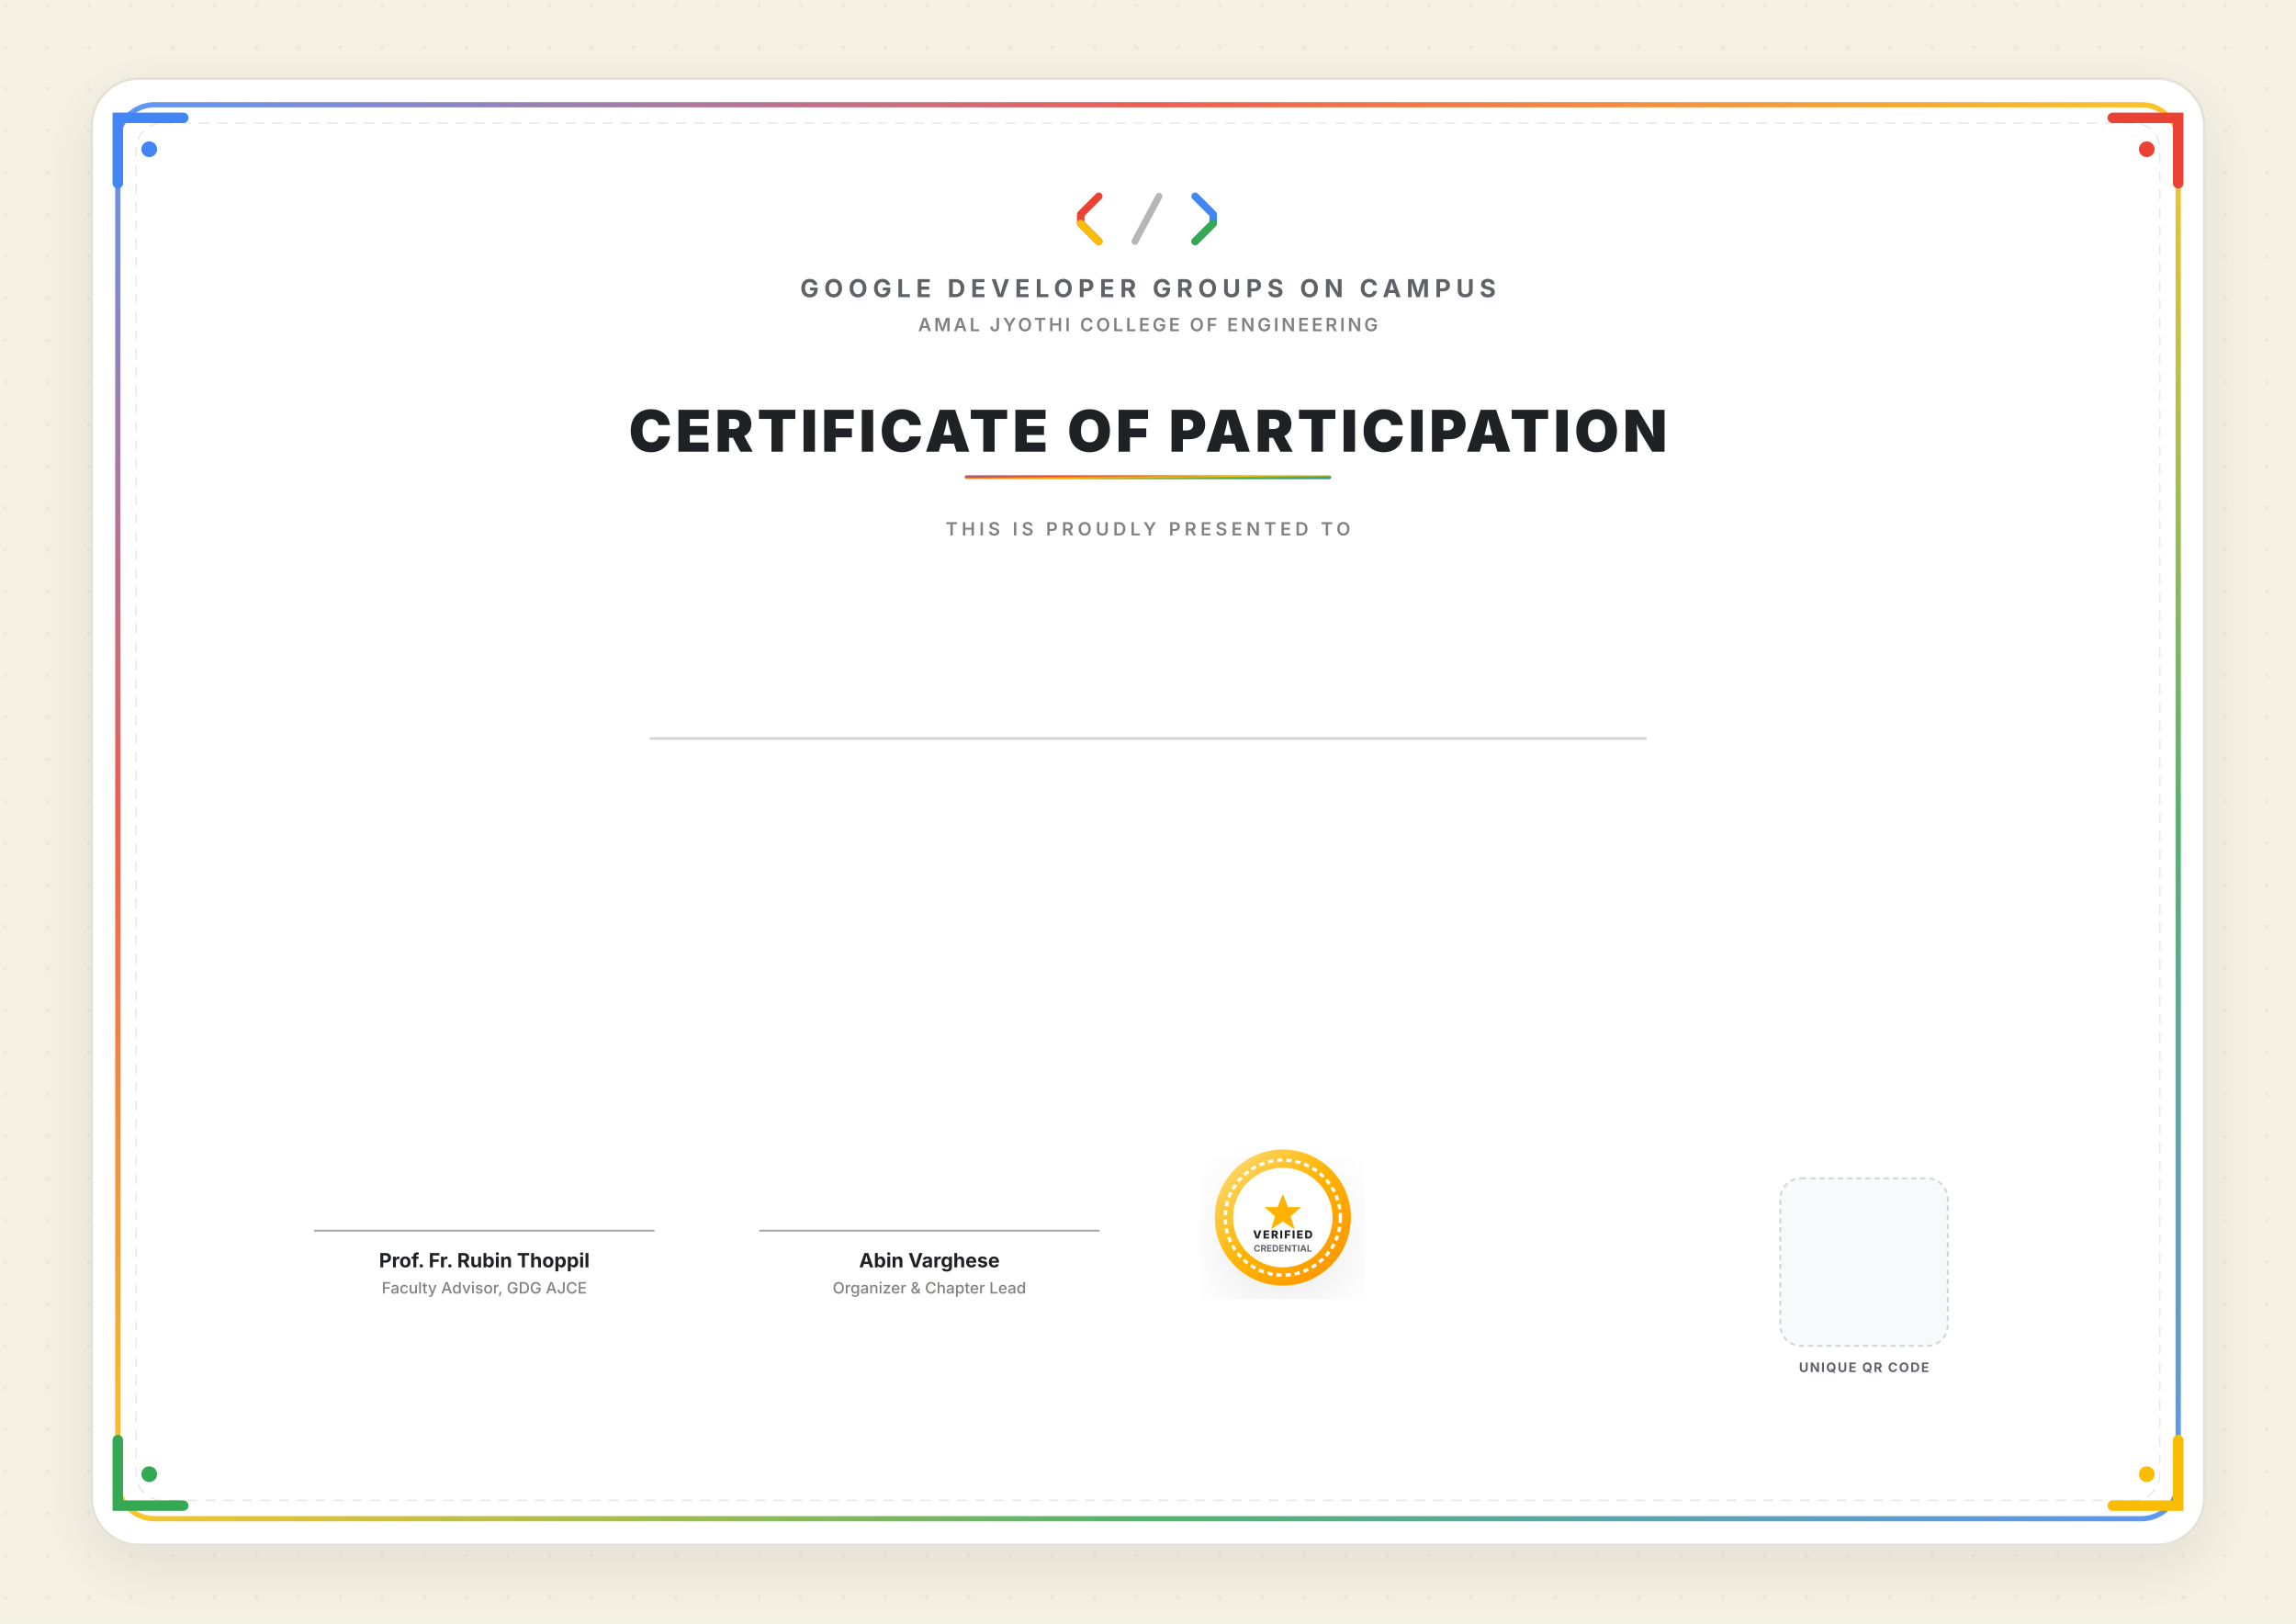
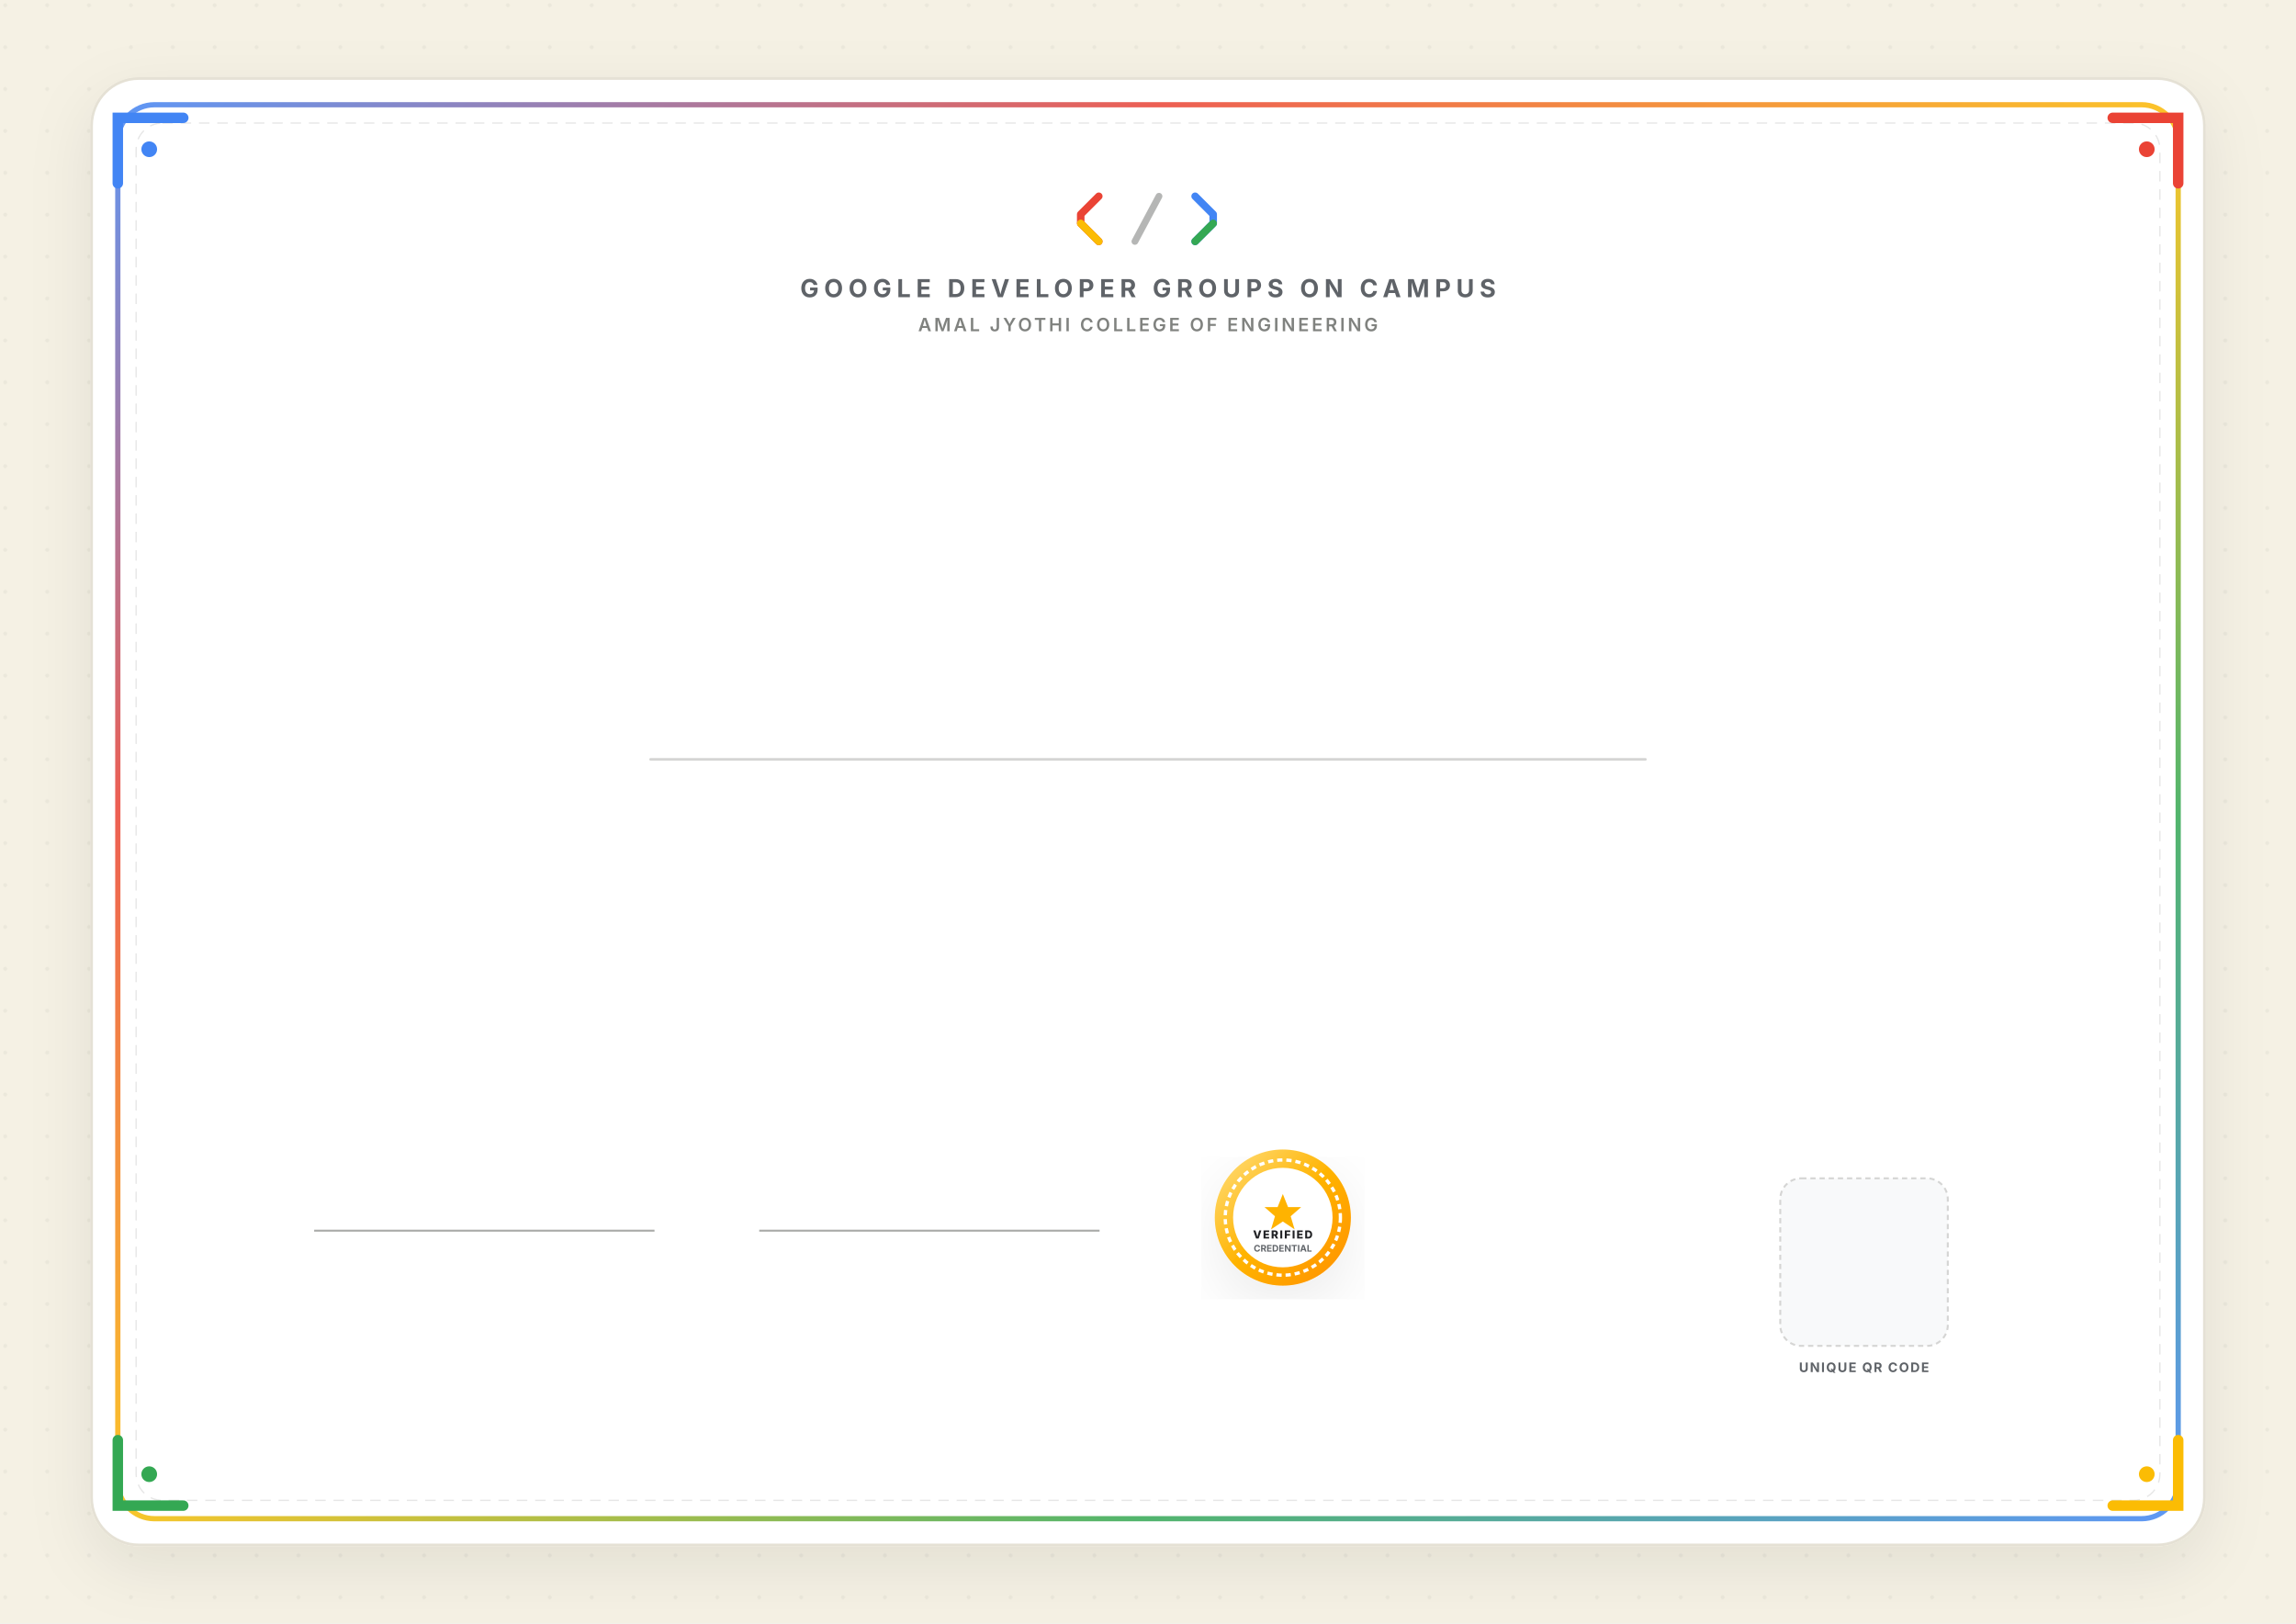
<svg xmlns="http://www.w3.org/2000/svg" viewBox="0 0 1754 1240" width="1754" height="1240" style="background:#f9f7f2; font-family:'Inter', -apple-system, sans-serif;">
  <defs>
    <linearGradient id="frameGoogleBorder" x1="0%" y1="0%" x2="100%" y2="100%">
      <stop offset="0%" stop-color="#4285F4" />
      <stop offset="25%" stop-color="#EA4335" />
      <stop offset="50%" stop-color="#FBBC04" />
      <stop offset="75%" stop-color="#34A853" />
      <stop offset="100%" stop-color="#4285F4" />
    </linearGradient>
    <linearGradient id="frameGoldSeal" x1="0%" y1="0%" x2="100%" y2="100%">
      <stop offset="0%" stop-color="#FFE082" />
      <stop offset="50%" stop-color="#FFB300" />
      <stop offset="100%" stop-color="#FF8F00" />
    </linearGradient>
    <filter id="frameCardShadow" x="-10%" y="-10%" width="120%" height="120%">
      <feDropShadow dx="0" dy="16" stdDeviation="24" flood-color="#2c2e2a" flood-opacity="0.08" />
    </filter>
  </defs>
  <rect width="1754" height="1240" fill="#f5f1e4" />
  <g opacity="0.05">
    <pattern id="frameDotPattern" x="0" y="0" width="32" height="32" patternUnits="userSpaceOnUse">
      <circle cx="4" cy="4" r="1.5" fill="#2c2e2a" />
    </pattern>
    <rect width="1754" height="1240" fill="url(#frameDotPattern)" />
  </g>
  <rect x="70" y="60" width="1614" height="1120" rx="36" fill="#ffffff" filter="url(#frameCardShadow)" stroke="#e5e1d5" stroke-width="2" />
  <rect x="90" y="80" width="1574" height="1080" rx="28" fill="none" stroke="url(#frameGoogleBorder)" stroke-width="4" stroke-opacity="0.85" />
  <rect x="104" y="94" width="1546" height="1052" rx="20" fill="none" stroke="#2c2e2a" stroke-width="1" stroke-opacity="0.12" stroke-dasharray="8 6" />
  <path d="M 90 140 L 90 90 L 140 90" fill="none" stroke="#4285F4" stroke-width="8" stroke-linecap="round" />
  <circle cx="114" cy="114" r="6" fill="#4285F4" />
  <path d="M 1614 90 L 1664 90 L 1664 140" fill="none" stroke="#EA4335" stroke-width="8" stroke-linecap="round" />
  <circle cx="1640" cy="114" r="6" fill="#EA4335" />
  <path d="M 90 1100 L 90 1150 L 140 1150" fill="none" stroke="#34A853" stroke-width="8" stroke-linecap="round" />
  <circle cx="114" cy="1126" r="6" fill="#34A853" />
  <path d="M 1664 1100 L 1664 1150 L 1614 1150" fill="none" stroke="#FBBC04" stroke-width="8" stroke-linecap="round" />
  <circle cx="1640" cy="1126" r="6" fill="#FBBC04" />
  <g transform="translate(877, 185)" text-anchor="middle">
    <g transform="translate(-56, -42) scale(1.15)">
      <path d="M 16 6 L 4 18 L 4 24 L 16 36" fill="none" stroke="#EA4335" stroke-width="5" stroke-linecap="round" stroke-linejoin="round" />
      <path d="M 4 24 L 16 36" fill="none" stroke="#FBBC04" stroke-width="5" stroke-linecap="round" stroke-linejoin="round" />
      <path d="M 80 6 L 92 18 L 92 24 L 80 36" fill="none" stroke="#4285F4" stroke-width="5" stroke-linecap="round" stroke-linejoin="round" />
      <path d="M 92 24 L 80 36" fill="none" stroke="#34A853" stroke-width="5" stroke-linecap="round" stroke-linejoin="round" />
      <line x1="56" y1="6" x2="40" y2="36" stroke="#2c2e2a" stroke-width="4.5" stroke-linecap="round" opacity="0.35" />
    </g>
    <text y="42" font-size="19" font-weight="700" letter-spacing="4" fill="#5f6368" font-family="'Inter', sans-serif">
      GOOGLE DEVELOPER GROUPS ON CAMPUS
    </text>
    <text y="68" font-size="14" font-weight="600" letter-spacing="2" fill="#80827f" font-family="'Inter', sans-serif">
      AMAL JYOTHI COLLEGE OF ENGINEERING
    </text>
  </g>
-   <g transform="translate(877, 345)" text-anchor="middle">
-     <text y="0" font-size="44" font-weight="900" letter-spacing="3" fill="#202124" font-family="'Inter', sans-serif">
-       CERTIFICATE OF PARTICIPATION
-     </text>
-     <rect x="-140" y="18" width="280" height="3" rx="1.5" fill="url(#frameGoogleBorder)" />
-     <text y="64" font-size="14" font-weight="600" letter-spacing="3" fill="#80827f" font-family="'Inter', sans-serif">
-       THIS IS PROUDLY PRESENTED TO
-     </text>
-   </g>
-   <g transform="translate(877, 564)">
+   <g transform="translate(877, 580)">
    <line x1="-380" y1="0" x2="380" y2="0" stroke="#d5d5d4" stroke-width="2" stroke-linecap="round" />
  </g>
  <g transform="translate(0, 940)">
    <g transform="translate(240, 0)">
      <line x1="0" y1="0" x2="260" y2="0" stroke="#2c2e2a" stroke-width="1.5" stroke-opacity="0.4" />
-       <text x="130" y="28" text-anchor="middle" font-size="15" font-weight="700" fill="#202124">Prof. Fr. Rubin Thoppil</text>
-       <text x="130" y="48" text-anchor="middle" font-size="12" font-weight="500" fill="#80827f">Faculty Advisor, GDG AJCE</text>
    </g>
    <g transform="translate(580, 0)">
      <line x1="0" y1="0" x2="260" y2="0" stroke="#2c2e2a" stroke-width="1.5" stroke-opacity="0.4" />
-       <text x="130" y="28" text-anchor="middle" font-size="15" font-weight="700" fill="#202124">Abin Varghese</text>
-       <text x="130" y="48" text-anchor="middle" font-size="12" font-weight="500" fill="#80827f">Organizer &amp; Chapter Lead</text>
    </g>
    <g transform="translate(980, 0)">
      <circle cx="0" cy="-10" r="52" fill="url(#frameGoldSeal)" filter="url(#frameCardShadow)" />
      <circle cx="0" cy="-10" r="44" fill="none" stroke="#ffffff" stroke-width="2.5" stroke-dasharray="4 3" />
      <circle cx="0" cy="-10" r="38" fill="#ffffff" />
      <polygon points="0,-28 4,-18 14,-18 6,-11 9,-1 0,-7 -9,-1 -6,-11 -14,-18 -4,-18" fill="#FFB300" />
      <text x="0" y="6" text-anchor="middle" font-size="8.5" font-weight="800" letter-spacing="1" fill="#202124">VERIFIED</text>
      <text x="0" y="16" text-anchor="middle" font-size="7" font-weight="700" fill="#5f6368">CREDENTIAL</text>
    </g>
    <g transform="translate(1360, -40)">
      <rect x="0" y="0" width="128" height="128" rx="16" fill="#f8f9fa" stroke="#d5d5d4" stroke-width="1.5" stroke-dasharray="4 3" />
      <text x="64" y="148" text-anchor="middle" font-size="10" font-weight="700" letter-spacing="1" fill="#5f6368" font-family="'Inter', sans-serif">
        UNIQUE QR CODE
      </text>
    </g>
  </g>
</svg>
